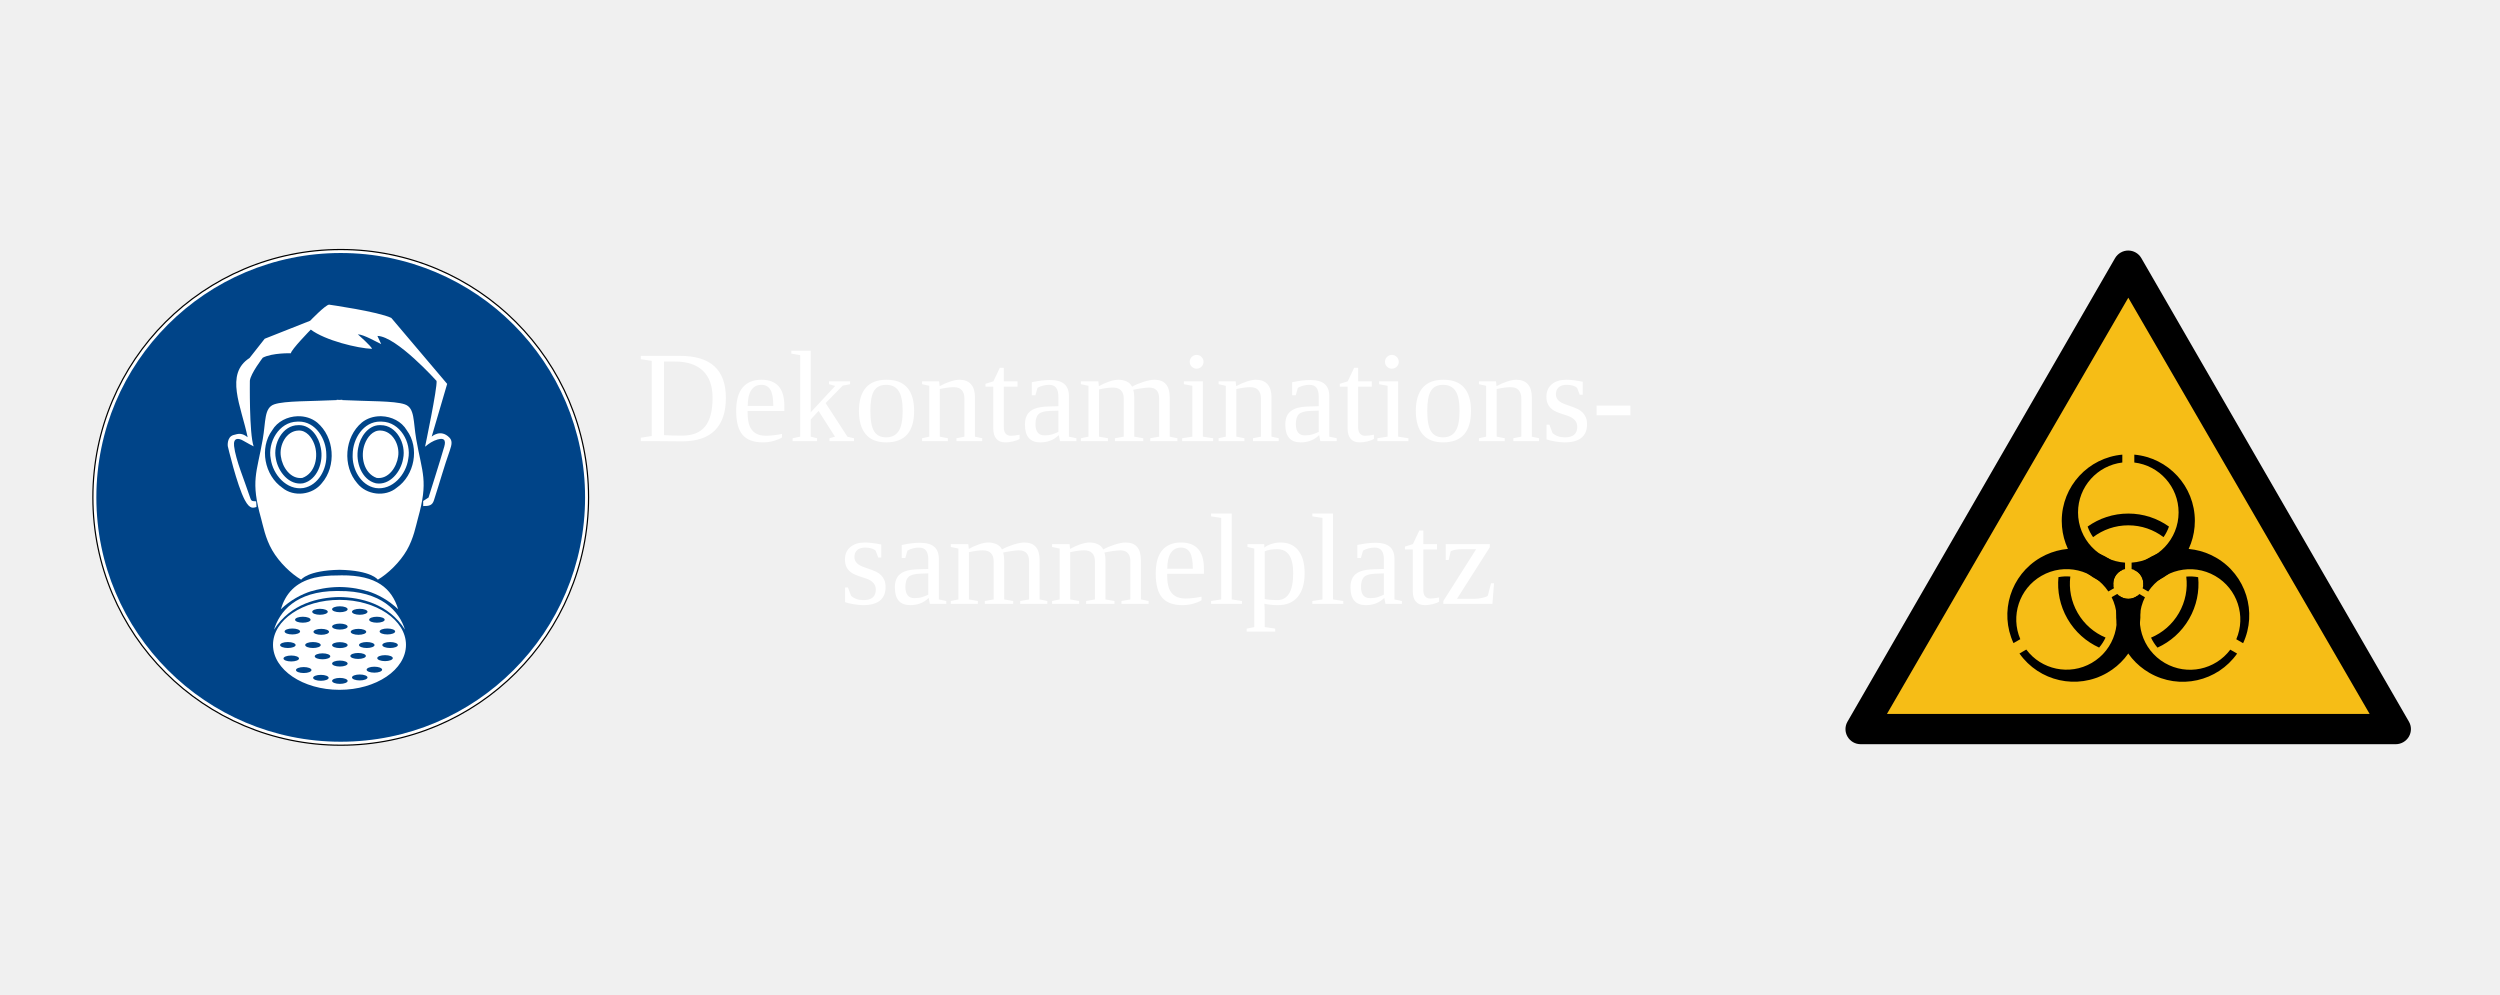
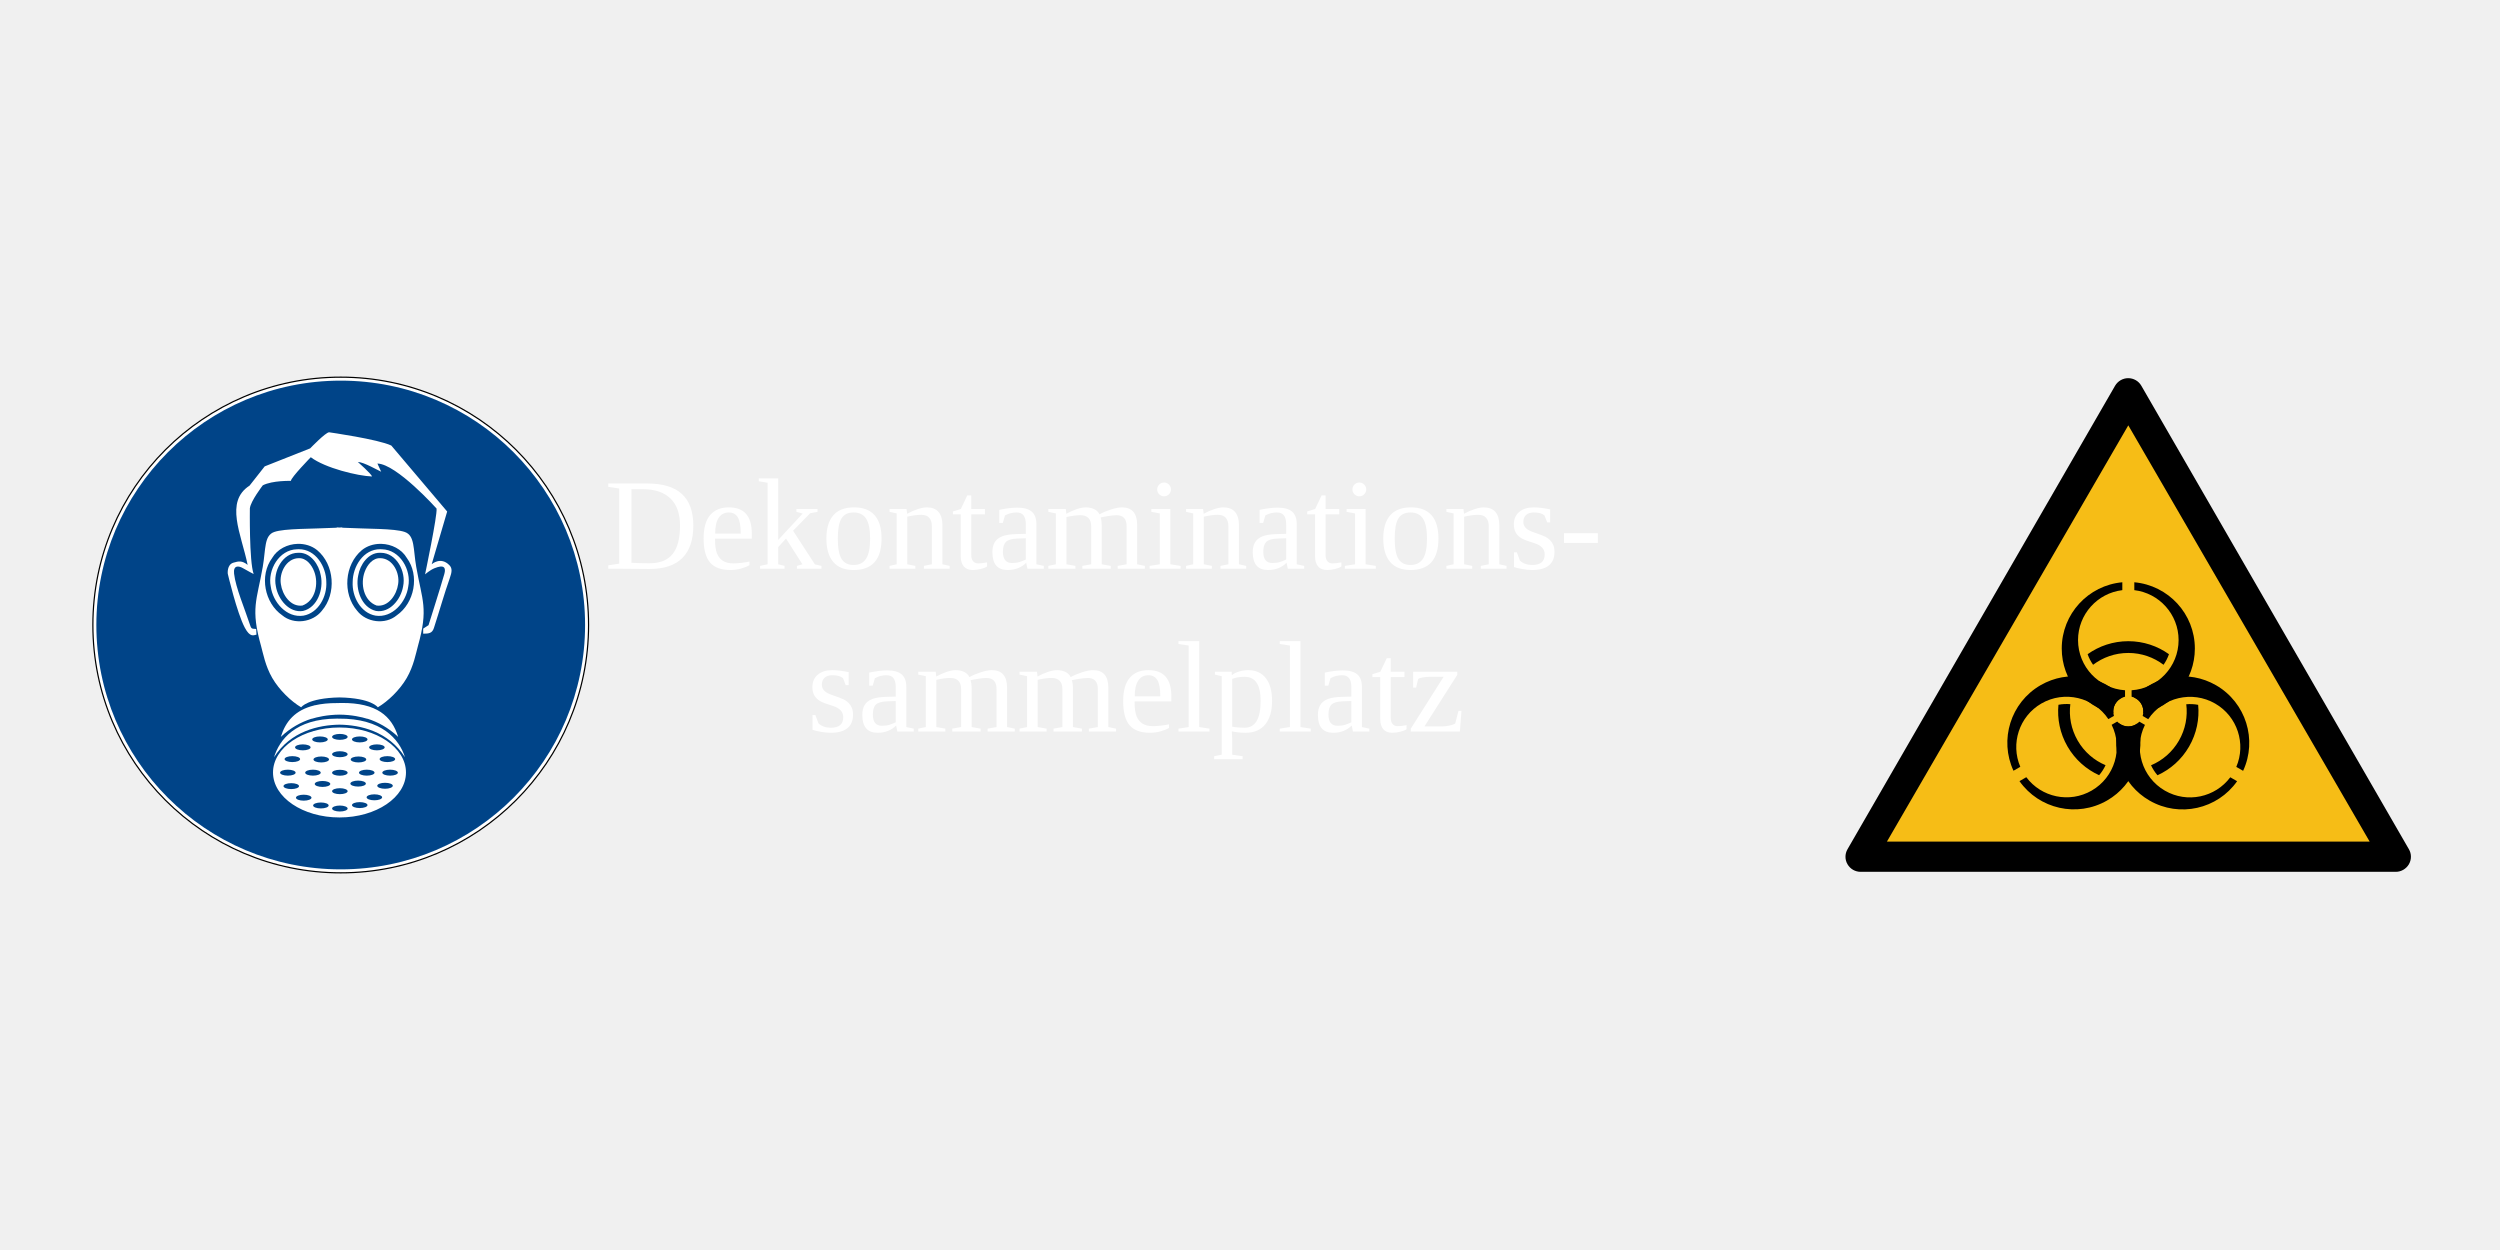
- <svg xmlns="http://www.w3.org/2000/svg" width="2048" height="814.888" viewBox="0 0 2048 814.888" version="1.1" id="svg5" xml:space="preserve">
+ <svg xmlns="http://www.w3.org/2000/svg" width="2048" height="1024" viewBox="0 0 2048 1024" version="1.1" id="svg5" xml:space="preserve">
  <defs id="defs2">
    <style id="style640">.cls-1{fill:#f9a800;}.cls-1,.cls-2{fill-rule:evenodd;}</style>
  </defs>
  <g id="layer1">
    <path style="fill:#000000" d="M 9.837,123.51 2065.786,130.068" id="path245" />
    <text xml:space="preserve" style="font-size:120px;fill:#000000;stroke:#ffffff" x="1435.999" y="-231.862" id="text486">
      <tspan id="tspan484" x="1435.999" y="-231.862" />
    </text>
-     <g id="g2699" transform="matrix(0.7723634,0,0,0.7723634,1511.792,205.2395)" style="stroke-width:1.295">
-       <path d="M 597.6,499.6 313.8,8 C 310.9,3 305.6,0 299.9,0 294.2,0 288.9,3.1 286,8 L 2.2,499.6 c -2.9,5 -2.9,11.1 0,16 2.9,5 8.2,8 13.9,8 h 567.6 c 5.7,0 11,-3.1 13.9,-8 2.9,-5 2.9,-11.1 0,-16 z" id="sign_border" style="stroke-width:1.295" />
-       <polygon points="299.875,48.2 555.875,491.5 43.875,491.5 " transform="matrix(1,0,0,0.9959146,0.125,2.033244)" id="polygon7" style="overflow:visible;fill:#f6bd16;fill-opacity:1;stroke:none;stroke-width:1.295" />
-       <g transform="matrix(1.082139,0,0,1.082139,750.2573,-53.17756)" id="g2000" style="fill:#000000;stroke:none;stroke-width:1.295">
-         <path d="m -421.938,249.188 c -33.254,2.979 -59.375,30.914 -59.375,64.938 0,30.995 21.659,56.96 50.656,63.594 -0.09,-0.658 -0.156,-1.318 -0.156,-2 10e-6,-7.029 4.944,-12.903 11.531,-14.375 v -6.312 c -25.704,-1.666 -46.062,-23.065 -46.062,-49.188 10e-6,-25.216 18.97,-46.028 43.406,-48.938 z m 11.75,0 v 7.719 c 24.436,2.91 43.406,23.721 43.406,48.938 -10e-6,26.122 -20.359,47.522 -46.062,49.188 v 6.312 c 6.587,1.472 11.5,7.346 11.5,14.375 0,0.681 -0.035,1.343 -0.125,2 28.984,-6.639 50.625,-32.604 50.625,-63.594 0,-34.023 -26.093,-61.959 -59.344,-64.938 z m -5.875,57.75 c -14.862,0 -28.625,4.725 -39.875,12.75 1.293,3.725 3.119,7.206 5.344,10.375 9.603,-7.276 21.563,-11.594 34.531,-11.594 12.969,10e-6 24.928,4.317 34.531,11.594 2.217,-3.166 4.022,-6.655 5.312,-10.375 -11.249,-8.02 -24.986,-12.75 -39.844,-12.75 z" id="path2002" style="fill:#000000;fill-opacity:1;stroke:none;stroke-width:1.295" />
-         <path d="m -522.74,444.1 c 19.206,27.309 56.46,35.963 85.925,18.951 26.842,-15.497 38.499,-47.237 29.746,-75.666 -0.525,0.407 -1.063,0.794 -1.654,1.135 -6.087,3.514 -13.646,2.17 -18.215,-2.799 l -5.467,3.156 c 11.409,23.093 3.056,51.424 -19.566,64.485 -21.838,12.608 -49.346,6.585 -64.084,-13.122 z m -5.875,-10.176 6.685,-3.859 c -9.698,-22.617 -1.16,-49.452 20.678,-62.06 22.623,-13.061 51.334,-6.13 65.629,15.298 l 5.467,-3.156 c -2.019,-6.441 0.612,-13.632 6.699,-17.147 0.59,-0.341 1.181,-0.641 1.795,-0.892 -20.242,-21.781 -53.548,-27.54 -80.386,-12.046 -29.465,17.012 -40.611,53.577 -26.566,83.862 z m 52.95,-23.787 c 7.431,12.871 18.405,22.427 30.979,28.158 2.58,-2.982 4.681,-6.304 6.313,-9.815 -11.102,-4.678 -20.822,-12.878 -27.306,-24.108 -6.485,-11.232 -8.726,-23.747 -7.225,-35.702 -3.85,-0.338 -7.775,-0.155 -11.641,0.587 -1.322,13.752 1.451,28.013 8.88,40.881 z" id="path2004" style="fill:#000000;fill-opacity:1;stroke:none;stroke-width:1.295" />
-         <path d="m -303.551,434.005 c 14.047,-30.288 2.915,-66.877 -26.55,-83.889 -26.842,-15.497 -60.158,-9.723 -80.402,12.073 0.614,0.251 1.219,0.524 1.81,0.865 6.087,3.514 8.702,10.733 6.683,17.174 l 5.467,3.156 c 14.295,-21.427 43.006,-28.359 65.629,-15.298 21.838,12.608 30.376,39.443 20.678,62.06 z m -5.875,10.176 -6.685,-3.859 c -14.738,19.708 -42.246,25.73 -64.084,13.122 -22.623,-13.061 -30.976,-41.392 -19.566,-64.485 l -5.467,-3.156 c -4.568,4.969 -12.112,6.286 -18.199,2.772 -0.59,-0.341 -1.146,-0.702 -1.67,-1.108 -8.742,28.421 2.923,60.145 29.761,75.639 29.465,17.012 66.704,8.382 85.909,-18.924 z m -47.075,-33.963 c 7.431,-12.871 10.22,-27.152 8.896,-40.908 -3.873,-0.743 -7.8,-0.902 -11.657,-0.56 1.5,11.954 -0.741,24.471 -7.225,35.702 -6.485,11.232 -16.203,19.43 -27.306,24.108 1.633,3.503 3.753,6.811 6.329,9.788 12.57,-5.731 23.535,-15.263 30.964,-28.131 z" id="path2006" style="fill:#000000;fill-opacity:1;stroke:none;stroke-width:1.295" />
-       </g>
-     </g>
-     <g transform="matrix(0.7123898,0,0,0.7123898,-2.988168,30.59002)" id="g4180" style="stroke-width:1.394">
-       <circle cx="396" cy="529" r="285" style="fill:#ffffff;stroke:#000000;stroke-width:1.394" id="circle4155" />
-       <circle cx="396" cy="529" r="281" style="fill:#004488;stroke:none;stroke-width:1.394" id="circle4157" />
-       <g transform="matrix(1.0312,0,0,1.0312,675.23,-24.585)" id="g3264" style="fill:#ffffff;fill-rule:evenodd;stroke:none;stroke-width:1.394">
-         <path d="m -364.71,547.58 c -3.2,0.68 -7.08,3.38 -13.02,-7.74 -8.85,-16.57 -19.01,-60.2 -19.01,-60.2 0,0 -1.17,-10.14 6.33,-12.32 5.79,-1.69 9.51,-2.53 15.84,2.46 -7.21,-34.67 -25.7,-70.41 2.12,-88.36 l 16.89,-21.47 50.7,-20.07 c 0,0 17.25,-17.95 21.12,-17.95 0,0 54.57,7.74 69.35,14.78 l 62.31,73.58 -17.25,58.79 c 0,0 9.94,-9 19.72,1.05 3.35,3.45 2.97,7.41 0.35,14.79 -6.04,16.99 -10.8,34.25 -17.6,55.27 -1.89,5.83 -5.55,6.34 -11.97,6.34 v -5.64 l 5.98,-3.87 c 0,0 13.12,-41.31 17.6,-57.03 1.99,-6.97 0.01,-11.06 -11.26,-6.34 -4.82,2.02 -10.21,6.69 -10.21,6.69 0,0 13.82,-65.76 12.81,-73.36 0,0 -44.57,-49.7 -65.97,-50.2 l 4.23,9.15 c -3.88,-1.68 -19.32,-10.74 -26.05,-10.91 0,0 15.33,13.5 15.84,16.19 -15.84,-0.55 -52.29,-9.34 -68.3,-21.47 0,0 -22.18,22.69 -22.18,26.4 0,0 -20.55,-0.63 -31.33,4.93 0,0 -13.59,17.61 -14.43,25.7 0,0 -0.83,59.07 4.22,73.22 0,0 -6.93,-3.54 -11.61,-6.34 -5.46,-3.25 -11.27,-3.43 -10.21,5.99 1.72,15.4 12,39.46 17.25,55.62 2.07,6.39 2.11,5.57 7.39,5.99 z" id="path4159" style="stroke-width:1.394" />
-         <g id="g4177" style="stroke-width:1.394">
-           <path d="m -272.13,651.13 c -40.93,0 -74.16,22.48 -74.16,50.16 0,27.68 33.23,50.16 74.16,50.16 40.93,0 74.12,-22.48 74.12,-50.16 0,-27.68 -33.19,-50.16 -74.12,-50.16 z m 0.4,7.16 c 4.79,0 8.66,1.48 8.66,3.31 0,1.84 -3.87,3.31 -8.66,3.31 -4.78,0 -8.68,-1.47 -8.68,-3.31 0,-1.83 3.9,-3.31 8.68,-3.31 z m -22.18,2.81 c 4.78,0 8.68,1.48 8.68,3.31 0,1.84 -3.9,3.35 -8.68,3.35 -4.79,0 -8.66,-1.51 -8.66,-3.35 0,-1.83 3.87,-3.31 8.66,-3.31 z m 44.34,0 c 4.78,0 8.66,1.48 8.66,3.31 0,1.84 -3.88,3.35 -8.66,3.35 -4.78,0 -8.66,-1.51 -8.66,-3.35 0,-1.83 3.88,-3.31 8.66,-3.31 z m -63.47,8.85 c 4.78,0 8.66,1.5 8.66,3.34 0,1.83 -3.88,3.31 -8.66,3.31 -4.78,0 -8.66,-1.48 -8.66,-3.31 0,-1.84 3.88,-3.34 8.66,-3.34 z m 82.59,0 c 4.79,0 8.69,1.5 8.69,3.34 0,1.83 -3.9,3.31 -8.69,3.31 -4.78,0 -8.65,-1.48 -8.65,-3.31 0,-1.84 3.87,-3.34 8.65,-3.34 z m -41.28,7.65 c 4.79,0 8.66,1.51 8.66,3.35 0,1.83 -3.87,3.31 -8.66,3.31 -4.78,0 -8.68,-1.48 -8.68,-3.31 0,-1.84 3.9,-3.35 8.68,-3.35 z m -53,5.47 c 4.79,0 8.66,1.48 8.66,3.31 0,1.84 -3.87,3.32 -8.66,3.32 -4.78,0 -8.65,-1.48 -8.65,-3.32 0,-1.83 3.87,-3.31 8.65,-3.31 z m 105.97,0 c 4.78,0 8.69,1.48 8.69,3.31 0,1.84 -3.91,3.32 -8.69,3.32 -4.78,0 -8.65,-1.48 -8.65,-3.32 0,-1.83 3.87,-3.31 8.65,-3.31 z m -73.72,0.38 c 4.79,0 8.66,1.5 8.66,3.34 0,1.83 -3.87,3.31 -8.66,3.31 -4.78,0 -8.68,-1.48 -8.68,-3.31 0,-1.84 3.9,-3.34 8.68,-3.34 z m 41.5,0 c 4.79,0 8.66,1.5 8.66,3.34 0,1.83 -3.87,3.31 -8.66,3.31 -4.78,0 -8.68,-1.48 -8.68,-3.31 0,-1.84 3.9,-3.34 8.68,-3.34 z m -78.75,14.71 c 4.79,0 8.66,1.51 8.66,3.35 0,1.83 -3.87,3.31 -8.66,3.31 -4.78,0 -8.68,-1.48 -8.68,-3.31 0,-1.84 3.9,-3.35 8.68,-3.35 z m 28,0 c 4.79,0 8.66,1.51 8.66,3.35 0,1.83 -3.87,3.31 -8.66,3.31 -4.78,0 -8.68,-1.48 -8.68,-3.31 0,-1.84 3.9,-3.35 8.68,-3.35 z m 60,0 c 4.79,0 8.66,1.51 8.66,3.35 0,1.83 -3.87,3.31 -8.66,3.31 -4.78,0 -8.68,-1.48 -8.68,-3.31 0,-1.84 3.9,-3.35 8.68,-3.35 z m 26,0 c 4.79,0 8.66,1.51 8.66,3.35 0,1.83 -3.87,3.31 -8.66,3.31 -4.78,0 -8.68,-1.48 -8.68,-3.31 0,-1.84 3.9,-3.35 8.68,-3.35 z m -56,0.13 c 4.79,0 8.66,1.48 8.66,3.31 0,1.84 -3.87,3.31 -8.66,3.31 -4.78,0 -8.68,-1.47 -8.68,-3.31 0,-1.83 3.9,-3.31 8.68,-3.31 z m 20.35,12.06 c 4.78,0 8.65,1.51 8.65,3.35 0,1.83 -3.87,3.31 -8.65,3.31 -4.79,0 -8.66,-1.48 -8.66,-3.31 0,-1.84 3.87,-3.35 8.66,-3.35 z m -39.69,0.41 c 4.78,0 8.66,1.51 8.66,3.34 0,1.84 -3.88,3.31 -8.66,3.31 -4.78,0 -8.69,-1.47 -8.69,-3.31 0,-1.83 3.91,-3.34 8.69,-3.34 z m 69.72,2.03 c 4.78,0 8.65,1.48 8.65,3.31 0,1.84 -3.87,3.35 -8.65,3.35 -4.78,0 -8.69,-1.51 -8.69,-3.35 0,-1.83 3.91,-3.31 8.69,-3.31 z m -104.6,0.41 c 4.79,0 8.66,1.47 8.66,3.31 0,1.83 -3.87,3.31 -8.66,3.31 -4.78,0 -8.65,-1.48 -8.65,-3.31 0,-1.84 3.87,-3.31 8.65,-3.31 z m 54.22,5.62 c 4.79,0 8.66,1.51 8.66,3.34 0,1.84 -3.87,3.32 -8.66,3.32 -4.78,0 -8.68,-1.48 -8.68,-3.32 0,-1.83 3.9,-3.34 8.68,-3.34 z m 38.47,6.84 c 4.78,0 8.66,1.51 8.66,3.35 0,1.83 -3.88,3.31 -8.66,3.31 -4.78,0 -8.65,-1.48 -8.65,-3.31 0,-1.84 3.87,-3.35 8.65,-3.35 z m -78.78,0.41 c 4.78,0 8.66,1.51 8.66,3.34 0,1.84 -3.88,3.32 -8.66,3.32 -4.78,0 -8.66,-1.48 -8.66,-3.32 0,-1.83 3.88,-3.34 8.66,-3.34 z m 62.47,8.28 c 4.78,0 8.66,1.48 8.66,3.31 0,1.84 -3.88,3.32 -8.66,3.32 -4.78,0 -8.66,-1.48 -8.66,-3.32 0,-1.83 3.88,-3.31 8.66,-3.31 z m -43.31,0.41 c 4.78,0 8.65,1.48 8.65,3.31 0,1.84 -3.87,3.31 -8.65,3.31 -4.79,0 -8.69,-1.47 -8.69,-3.31 0,-1.83 3.9,-3.31 8.69,-3.31 z m 21.15,3.4 c 4.79,0 8.66,1.51 8.66,3.35 0,1.83 -3.87,3.31 -8.66,3.31 -4.78,0 -8.68,-1.48 -8.68,-3.31 0,-1.84 3.9,-3.35 8.68,-3.35 z" id="path4161" style="stroke-width:1.394" />
-           <path transform="translate(107.73,241.82)" d="m -382.97,186.16 v 0.37 c -28.66,1.46 -57.78,0.67 -69.69,4.75 -11.41,3.92 -9.31,19.04 -12.78,38.88 -6.68,38.18 -13.78,46.09 -1.81,88.65 2.13,7.58 4.6,21.83 12.38,35.25 7.77,13.42 20.86,26.01 32.25,32.75 0,0 6.94,-10.34 42.75,-11.03 35.82,0.69 42.75,11.03 42.75,11.03 11.38,-6.74 24.47,-19.33 32.25,-32.75 7.77,-13.42 10.24,-27.67 12.37,-35.25 11.97,-42.56 4.87,-50.47 -1.81,-88.65 -3.47,-19.84 -1.37,-34.96 -12.78,-38.88 -11.91,-4.08 -41.03,-3.29 -69.69,-4.75 v -0.37 c -1.03,0.06 -2.06,0.13 -3.09,0.18 -1.04,-0.05 -2.07,-0.12 -3.1,-0.18 z m -43.53,18.37 c 7.77,-0.2 15.57,2.05 21.66,6.97 19.44,16.25 21.78,48.54 5.28,67.66 -10.17,13.07 -31.31,15.84 -44.13,5.09 -19.83,-13.74 -25.76,-44.35 -11.28,-63.97 5.82,-9.96 17.12,-15.46 28.47,-15.75 z m 91.81,0 c 0.49,-0.01 0.95,-0.01 1.44,0 11.35,0.29 22.65,5.79 28.47,15.75 14.48,19.62 8.55,50.23 -11.28,63.97 -12.82,10.75 -33.96,7.98 -44.13,-5.09 -16.5,-19.12 -14.16,-51.41 5.28,-67.66 5.71,-4.61 12.94,-6.87 20.22,-6.97 z" id="path4163" style="stroke-width:1.394" />
-           <path d="m -317.55,452.32 c -0.61,0 -1.23,0.02 -1.85,0.06 -20.25,0.4 -33.12,23.21 -29.4,41.6 2.35,17.39 17.71,35.25 36.4,32.43 16.81,-2.98 26.43,-21.43 25.56,-37.5 -0.08,-17.24 -11.87,-36.67 -30.71,-36.59 z m 0.59,3.97 c 12.71,0.06 21.89,13.06 23.97,25.34 3.28,15.49 -3.7,35.69 -19.78,39.53 -15.36,2.57 -27.88,-12.75 -30.32,-27.46 -3.55,-16.53 7.44,-37.41 24.88,-37.38 0.42,-0.03 0.84,-0.03 1.25,-0.03 z" id="path4165" style="stroke-width:1.394" />
-           <path d="m -317.91,462.31 c -13.76,0.46 -21.64,16.5 -19.62,28.85 1.54,11.8 10.69,25.69 23.94,24 14.65,-5.23 18.39,-24.49 13.28,-37.85 -2.75,-7.45 -8.91,-15.47 -17.6,-15 z" id="path4167" style="stroke-width:1.394" />
-           <path d="m -226.73,452.32 c 0.61,0 1.22,0.02 1.84,0.06 20.26,0.4 33.13,23.21 29.41,41.6 -2.35,17.39 -17.71,35.25 -36.41,32.43 -16.8,-2.98 -26.42,-21.43 -25.56,-37.5 0.08,-17.24 11.88,-36.67 30.72,-36.59 z m -0.59,3.97 c -12.71,0.06 -21.89,13.06 -23.97,25.34 -3.29,15.49 3.69,35.69 19.78,39.53 15.36,2.57 27.87,-12.75 30.31,-27.46 3.56,-16.53 -7.44,-37.41 -24.87,-37.38 -0.42,-0.03 -0.84,-0.03 -1.25,-0.03 z" id="path4169" style="stroke-width:1.394" />
-           <path d="m -226.38,462.31 c 13.76,0.46 21.64,16.5 19.63,28.85 -1.54,11.8 -10.69,25.69 -23.94,24 -14.65,-5.23 -18.4,-24.49 -13.28,-37.85 2.74,-7.45 8.9,-15.47 17.59,-15 z" id="path4171" style="stroke-width:1.394" />
-           <path d="m -275.09,641.23 c -46.27,0.16 -64.02,23.42 -70.06,43.09 18.48,-29.18 49.98,-36.01 72.85,-36.34 0.1,0 0.2,-0.01 0.31,0 22.86,0.33 54.36,7.16 72.84,36.34 -6.12,-19.93 -25.93,-43.54 -74,-43.06 -0.64,-0.01 -1.3,-0.04 -1.94,-0.03 z" id="path4173" style="stroke-width:1.394" />
-           <path d="m -269.74,623.79 c -1.7,0.01 -3.47,0.05 -5.25,0.12 -9.28,-0.04 -17.29,0.8 -24.22,2.38 -0.38,0.05 -0.74,0.1 -1.13,0.16 l -0.03,0.09 c -21.15,5.16 -31.9,17.7 -37.22,35.09 10.85,-10.27 22.67,-16.61 34.29,-20.31 l -0.04,0.16 c 6.23,-1.97 17.48,-4.56 31.04,-4.69 0.1,0 0.2,0 0.31,0 13.55,0.13 24.8,2.72 31.03,4.69 l -0.03,-0.16 c 11.62,3.7 23.42,10.03 34.28,20.31 -7.15,-23.38 -24.12,-38.1 -63.03,-37.84 z" id="path4175" style="stroke-width:1.394" />
+     <g id="g1619" transform="translate(0,104.5558)">
+       <g id="g2699" transform="matrix(0.7723634,0,0,0.7723634,1511.792,205.2395)" style="stroke-width:1.295">
+         <path d="M 597.6,499.6 313.8,8 C 310.9,3 305.6,0 299.9,0 294.2,0 288.9,3.1 286,8 L 2.2,499.6 c -2.9,5 -2.9,11.1 0,16 2.9,5 8.2,8 13.9,8 h 567.6 c 5.7,0 11,-3.1 13.9,-8 2.9,-5 2.9,-11.1 0,-16 z" id="sign_border" style="stroke-width:1.295" />
+         <polygon points="555.875,491.5 43.875,491.5 299.875,48.2 " transform="matrix(1,0,0,0.9959146,0.125,2.033244)" id="polygon7" style="overflow:visible;fill:#f6bd16;fill-opacity:1;stroke:none;stroke-width:1.295" />
+         <g transform="matrix(1.082139,0,0,1.082139,750.2573,-53.17756)" id="g2000" style="fill:#000000;stroke:none;stroke-width:1.295">
+           <path d="m -421.938,249.188 c -33.254,2.979 -59.375,30.914 -59.375,64.938 0,30.995 21.659,56.96 50.656,63.594 -0.09,-0.658 -0.156,-1.318 -0.156,-2 10e-6,-7.029 4.944,-12.903 11.531,-14.375 v -6.312 c -25.704,-1.666 -46.062,-23.065 -46.062,-49.188 10e-6,-25.216 18.97,-46.028 43.406,-48.938 z m 11.75,0 v 7.719 c 24.436,2.91 43.406,23.721 43.406,48.938 -10e-6,26.122 -20.359,47.522 -46.062,49.188 v 6.312 c 6.587,1.472 11.5,7.346 11.5,14.375 0,0.681 -0.035,1.343 -0.125,2 28.984,-6.639 50.625,-32.604 50.625,-63.594 0,-34.023 -26.093,-61.959 -59.344,-64.938 z m -5.875,57.75 c -14.862,0 -28.625,4.725 -39.875,12.75 1.293,3.725 3.119,7.206 5.344,10.375 9.603,-7.276 21.563,-11.594 34.531,-11.594 12.969,10e-6 24.928,4.317 34.531,11.594 2.217,-3.166 4.022,-6.655 5.312,-10.375 -11.249,-8.02 -24.986,-12.75 -39.844,-12.75 z" id="path2002" style="fill:#000000;fill-opacity:1;stroke:none;stroke-width:1.295" />
+           <path d="m -522.74,444.1 c 19.206,27.309 56.46,35.963 85.925,18.951 26.842,-15.497 38.499,-47.237 29.746,-75.666 -0.525,0.407 -1.063,0.794 -1.654,1.135 -6.087,3.514 -13.646,2.17 -18.215,-2.799 l -5.467,3.156 c 11.409,23.093 3.056,51.424 -19.566,64.485 -21.838,12.608 -49.346,6.585 -64.084,-13.122 z m -5.875,-10.176 6.685,-3.859 c -9.698,-22.617 -1.16,-49.452 20.678,-62.06 22.623,-13.061 51.334,-6.13 65.629,15.298 l 5.467,-3.156 c -2.019,-6.441 0.612,-13.632 6.699,-17.147 0.59,-0.341 1.181,-0.641 1.795,-0.892 -20.242,-21.781 -53.548,-27.54 -80.386,-12.046 -29.465,17.012 -40.611,53.577 -26.566,83.862 z m 52.95,-23.787 c 7.431,12.871 18.405,22.427 30.979,28.158 2.58,-2.982 4.681,-6.304 6.313,-9.815 -11.102,-4.678 -20.822,-12.878 -27.306,-24.108 -6.485,-11.232 -8.726,-23.747 -7.225,-35.702 -3.85,-0.338 -7.775,-0.155 -11.641,0.587 -1.322,13.752 1.451,28.013 8.88,40.881 z" id="path2004" style="fill:#000000;fill-opacity:1;stroke:none;stroke-width:1.295" />
+           <path d="m -303.551,434.005 c 14.047,-30.288 2.915,-66.877 -26.55,-83.889 -26.842,-15.497 -60.158,-9.723 -80.402,12.073 0.614,0.251 1.219,0.524 1.81,0.865 6.087,3.514 8.702,10.733 6.683,17.174 l 5.467,3.156 c 14.295,-21.427 43.006,-28.359 65.629,-15.298 21.838,12.608 30.376,39.443 20.678,62.06 z m -5.875,10.176 -6.685,-3.859 c -14.738,19.708 -42.246,25.73 -64.084,13.122 -22.623,-13.061 -30.976,-41.392 -19.566,-64.485 l -5.467,-3.156 c -4.568,4.969 -12.112,6.286 -18.199,2.772 -0.59,-0.341 -1.146,-0.702 -1.67,-1.108 -8.742,28.421 2.923,60.145 29.761,75.639 29.465,17.012 66.704,8.382 85.909,-18.924 z m -47.075,-33.963 c 7.431,-12.871 10.22,-27.152 8.896,-40.908 -3.873,-0.743 -7.8,-0.902 -11.657,-0.56 1.5,11.954 -0.741,24.471 -7.225,35.702 -6.485,11.232 -16.203,19.43 -27.306,24.108 1.633,3.503 3.753,6.811 6.329,9.788 12.57,-5.731 23.535,-15.263 30.964,-28.131 z" id="path2006" style="fill:#000000;fill-opacity:1;stroke:none;stroke-width:1.295" />
        </g>
      </g>
+       <g transform="matrix(0.7123898,0,0,0.7123898,-2.988168,30.59002)" id="g4180" style="stroke-width:1.394">
+         <circle cx="396" cy="529" r="285" style="fill:#ffffff;stroke:#000000;stroke-width:1.394" id="circle4155" />
+         <circle cx="396" cy="529" r="281" style="fill:#004488;stroke:none;stroke-width:1.394" id="circle4157" />
+         <g transform="matrix(1.0312,0,0,1.0312,675.23,-24.585)" id="g3264" style="fill:#ffffff;fill-rule:evenodd;stroke:none;stroke-width:1.394">
+           <path d="m -364.71,547.58 c -3.2,0.68 -7.08,3.38 -13.02,-7.74 -8.85,-16.57 -19.01,-60.2 -19.01,-60.2 0,0 -1.17,-10.14 6.33,-12.32 5.79,-1.69 9.51,-2.53 15.84,2.46 -7.21,-34.67 -25.7,-70.41 2.12,-88.36 l 16.89,-21.47 50.7,-20.07 c 0,0 17.25,-17.95 21.12,-17.95 0,0 54.57,7.74 69.35,14.78 l 62.31,73.58 -17.25,58.79 c 0,0 9.94,-9 19.72,1.05 3.35,3.45 2.97,7.41 0.35,14.79 -6.04,16.99 -10.8,34.25 -17.6,55.27 -1.89,5.83 -5.55,6.34 -11.97,6.34 v -5.64 l 5.98,-3.87 c 0,0 13.12,-41.31 17.6,-57.03 1.99,-6.97 0.01,-11.06 -11.26,-6.34 -4.82,2.02 -10.21,6.69 -10.21,6.69 0,0 13.82,-65.76 12.81,-73.36 0,0 -44.57,-49.7 -65.97,-50.2 l 4.23,9.15 c -3.88,-1.68 -19.32,-10.74 -26.05,-10.91 0,0 15.33,13.5 15.84,16.19 -15.84,-0.55 -52.29,-9.34 -68.3,-21.47 0,0 -22.18,22.69 -22.18,26.4 0,0 -20.55,-0.63 -31.33,4.93 0,0 -13.59,17.61 -14.43,25.7 0,0 -0.83,59.07 4.22,73.22 0,0 -6.93,-3.54 -11.61,-6.34 -5.46,-3.25 -11.27,-3.43 -10.21,5.99 1.72,15.4 12,39.46 17.25,55.62 2.07,6.39 2.11,5.57 7.39,5.99 z" id="path4159" style="stroke-width:1.394" />
+           <g id="g4177" style="stroke-width:1.394">
+             <path d="m -272.13,651.13 c -40.93,0 -74.16,22.48 -74.16,50.16 0,27.68 33.23,50.16 74.16,50.16 40.93,0 74.12,-22.48 74.12,-50.16 0,-27.68 -33.19,-50.16 -74.12,-50.16 z m 0.4,7.16 c 4.79,0 8.66,1.48 8.66,3.31 0,1.84 -3.87,3.31 -8.66,3.31 -4.78,0 -8.68,-1.47 -8.68,-3.31 0,-1.83 3.9,-3.31 8.68,-3.31 z m -22.18,2.81 c 4.78,0 8.68,1.48 8.68,3.31 0,1.84 -3.9,3.35 -8.68,3.35 -4.79,0 -8.66,-1.51 -8.66,-3.35 0,-1.83 3.87,-3.31 8.66,-3.31 z m 44.34,0 c 4.78,0 8.66,1.48 8.66,3.31 0,1.84 -3.88,3.35 -8.66,3.35 -4.78,0 -8.66,-1.51 -8.66,-3.35 0,-1.83 3.88,-3.31 8.66,-3.31 z m -63.47,8.85 c 4.78,0 8.66,1.5 8.66,3.34 0,1.83 -3.88,3.31 -8.66,3.31 -4.78,0 -8.66,-1.48 -8.66,-3.31 0,-1.84 3.88,-3.34 8.66,-3.34 z m 82.59,0 c 4.79,0 8.69,1.5 8.69,3.34 0,1.83 -3.9,3.31 -8.69,3.31 -4.78,0 -8.65,-1.48 -8.65,-3.31 0,-1.84 3.87,-3.34 8.65,-3.34 z m -41.28,7.65 c 4.79,0 8.66,1.51 8.66,3.35 0,1.83 -3.87,3.31 -8.66,3.31 -4.78,0 -8.68,-1.48 -8.68,-3.31 0,-1.84 3.9,-3.35 8.68,-3.35 z m -53,5.47 c 4.79,0 8.66,1.48 8.66,3.31 0,1.84 -3.87,3.32 -8.66,3.32 -4.78,0 -8.65,-1.48 -8.65,-3.32 0,-1.83 3.87,-3.31 8.65,-3.31 z m 105.97,0 c 4.78,0 8.69,1.48 8.69,3.31 0,1.84 -3.91,3.32 -8.69,3.32 -4.78,0 -8.65,-1.48 -8.65,-3.32 0,-1.83 3.87,-3.31 8.65,-3.31 z m -73.72,0.38 c 4.79,0 8.66,1.5 8.66,3.34 0,1.83 -3.87,3.31 -8.66,3.31 -4.78,0 -8.68,-1.48 -8.68,-3.31 0,-1.84 3.9,-3.34 8.68,-3.34 z m 41.5,0 c 4.79,0 8.66,1.5 8.66,3.34 0,1.83 -3.87,3.31 -8.66,3.31 -4.78,0 -8.68,-1.48 -8.68,-3.31 0,-1.84 3.9,-3.34 8.68,-3.34 z m -78.75,14.71 c 4.79,0 8.66,1.51 8.66,3.35 0,1.83 -3.87,3.31 -8.66,3.31 -4.78,0 -8.68,-1.48 -8.68,-3.31 0,-1.84 3.9,-3.35 8.68,-3.35 z m 28,0 c 4.79,0 8.66,1.51 8.66,3.35 0,1.83 -3.87,3.31 -8.66,3.31 -4.78,0 -8.68,-1.48 -8.68,-3.31 0,-1.84 3.9,-3.35 8.68,-3.35 z m 60,0 c 4.79,0 8.66,1.51 8.66,3.35 0,1.83 -3.87,3.31 -8.66,3.31 -4.78,0 -8.68,-1.48 -8.68,-3.31 0,-1.84 3.9,-3.35 8.68,-3.35 z m 26,0 c 4.79,0 8.66,1.51 8.66,3.35 0,1.83 -3.87,3.31 -8.66,3.31 -4.78,0 -8.68,-1.48 -8.68,-3.31 0,-1.84 3.9,-3.35 8.68,-3.35 z m -56,0.13 c 4.79,0 8.66,1.48 8.66,3.31 0,1.84 -3.87,3.31 -8.66,3.31 -4.78,0 -8.68,-1.47 -8.68,-3.31 0,-1.83 3.9,-3.31 8.68,-3.31 z m 20.35,12.06 c 4.78,0 8.65,1.51 8.65,3.35 0,1.83 -3.87,3.31 -8.65,3.31 -4.79,0 -8.66,-1.48 -8.66,-3.31 0,-1.84 3.87,-3.35 8.66,-3.35 z m -39.69,0.41 c 4.78,0 8.66,1.51 8.66,3.34 0,1.84 -3.88,3.31 -8.66,3.31 -4.78,0 -8.69,-1.47 -8.69,-3.31 0,-1.83 3.91,-3.34 8.69,-3.34 z m 69.72,2.03 c 4.78,0 8.65,1.48 8.65,3.31 0,1.84 -3.87,3.35 -8.65,3.35 -4.78,0 -8.69,-1.51 -8.69,-3.35 0,-1.83 3.91,-3.31 8.69,-3.31 z m -104.6,0.41 c 4.79,0 8.66,1.47 8.66,3.31 0,1.83 -3.87,3.31 -8.66,3.31 -4.78,0 -8.65,-1.48 -8.65,-3.31 0,-1.84 3.87,-3.31 8.65,-3.31 z m 54.22,5.62 c 4.79,0 8.66,1.51 8.66,3.34 0,1.84 -3.87,3.32 -8.66,3.32 -4.78,0 -8.68,-1.48 -8.68,-3.32 0,-1.83 3.9,-3.34 8.68,-3.34 z m 38.47,6.84 c 4.78,0 8.66,1.51 8.66,3.35 0,1.83 -3.88,3.31 -8.66,3.31 -4.78,0 -8.65,-1.48 -8.65,-3.31 0,-1.84 3.87,-3.35 8.65,-3.35 z m -78.78,0.41 c 4.78,0 8.66,1.51 8.66,3.34 0,1.84 -3.88,3.32 -8.66,3.32 -4.78,0 -8.66,-1.48 -8.66,-3.32 0,-1.83 3.88,-3.34 8.66,-3.34 z m 62.47,8.28 c 4.78,0 8.66,1.48 8.66,3.31 0,1.84 -3.88,3.32 -8.66,3.32 -4.78,0 -8.66,-1.48 -8.66,-3.32 0,-1.83 3.88,-3.31 8.66,-3.31 z m -43.31,0.41 c 4.78,0 8.65,1.48 8.65,3.31 0,1.84 -3.87,3.31 -8.65,3.31 -4.79,0 -8.69,-1.47 -8.69,-3.31 0,-1.83 3.9,-3.31 8.69,-3.31 z m 21.15,3.4 c 4.79,0 8.66,1.51 8.66,3.35 0,1.83 -3.87,3.31 -8.66,3.31 -4.78,0 -8.68,-1.48 -8.68,-3.31 0,-1.84 3.9,-3.35 8.68,-3.35 z" id="path4161" style="stroke-width:1.394" />
+             <path transform="translate(107.73,241.82)" d="m -382.97,186.16 v 0.37 c -28.66,1.46 -57.78,0.67 -69.69,4.75 -11.41,3.92 -9.31,19.04 -12.78,38.88 -6.68,38.18 -13.78,46.09 -1.81,88.65 2.13,7.58 4.6,21.83 12.38,35.25 7.77,13.42 20.86,26.01 32.25,32.75 0,0 6.94,-10.34 42.75,-11.03 35.82,0.69 42.75,11.03 42.75,11.03 11.38,-6.74 24.47,-19.33 32.25,-32.75 7.77,-13.42 10.24,-27.67 12.37,-35.25 11.97,-42.56 4.87,-50.47 -1.81,-88.65 -3.47,-19.84 -1.37,-34.96 -12.78,-38.88 -11.91,-4.08 -41.03,-3.29 -69.69,-4.75 v -0.37 c -1.03,0.06 -2.06,0.13 -3.09,0.18 -1.04,-0.05 -2.07,-0.12 -3.1,-0.18 z m -43.53,18.37 c 7.77,-0.2 15.57,2.05 21.66,6.97 19.44,16.25 21.78,48.54 5.28,67.66 -10.17,13.07 -31.31,15.84 -44.13,5.09 -19.83,-13.74 -25.76,-44.35 -11.28,-63.97 5.82,-9.96 17.12,-15.46 28.47,-15.75 z m 91.81,0 c 0.49,-0.01 0.95,-0.01 1.44,0 11.35,0.29 22.65,5.79 28.47,15.75 14.48,19.62 8.55,50.23 -11.28,63.97 -12.82,10.75 -33.96,7.98 -44.13,-5.09 -16.5,-19.12 -14.16,-51.41 5.28,-67.66 5.71,-4.61 12.94,-6.87 20.22,-6.97 z" id="path4163" style="stroke-width:1.394" />
+             <path d="m -317.55,452.32 c -0.61,0 -1.23,0.02 -1.85,0.06 -20.25,0.4 -33.12,23.21 -29.4,41.6 2.35,17.39 17.71,35.25 36.4,32.43 16.81,-2.98 26.43,-21.43 25.56,-37.5 -0.08,-17.24 -11.87,-36.67 -30.71,-36.59 z m 0.59,3.97 c 12.71,0.06 21.89,13.06 23.97,25.34 3.28,15.49 -3.7,35.69 -19.78,39.53 -15.36,2.57 -27.88,-12.75 -30.32,-27.46 -3.55,-16.53 7.44,-37.41 24.88,-37.38 0.42,-0.03 0.84,-0.03 1.25,-0.03 z" id="path4165" style="stroke-width:1.394" />
+             <path d="m -317.91,462.31 c -13.76,0.46 -21.64,16.5 -19.62,28.85 1.54,11.8 10.69,25.69 23.94,24 14.65,-5.23 18.39,-24.49 13.28,-37.85 -2.75,-7.45 -8.91,-15.47 -17.6,-15 z" id="path4167" style="stroke-width:1.394" />
+             <path d="m -226.73,452.32 c 0.61,0 1.22,0.02 1.84,0.06 20.26,0.4 33.13,23.21 29.41,41.6 -2.35,17.39 -17.71,35.25 -36.41,32.43 -16.8,-2.98 -26.42,-21.43 -25.56,-37.5 0.08,-17.24 11.88,-36.67 30.72,-36.59 z m -0.59,3.97 c -12.71,0.06 -21.89,13.06 -23.97,25.34 -3.29,15.49 3.69,35.69 19.78,39.53 15.36,2.57 27.87,-12.75 30.31,-27.46 3.56,-16.53 -7.44,-37.41 -24.87,-37.38 -0.42,-0.03 -0.84,-0.03 -1.25,-0.03 z" id="path4169" style="stroke-width:1.394" />
+             <path d="m -226.38,462.31 c 13.76,0.46 21.64,16.5 19.63,28.85 -1.54,11.8 -10.69,25.69 -23.94,24 -14.65,-5.23 -18.4,-24.49 -13.28,-37.85 2.74,-7.45 8.9,-15.47 17.59,-15 z" id="path4171" style="stroke-width:1.394" />
+             <path d="m -275.09,641.23 c -46.27,0.16 -64.02,23.42 -70.06,43.09 18.48,-29.18 49.98,-36.01 72.85,-36.34 0.1,0 0.2,-0.01 0.31,0 22.86,0.33 54.36,7.16 72.84,36.34 -6.12,-19.93 -25.93,-43.54 -74,-43.06 -0.64,-0.01 -1.3,-0.04 -1.94,-0.03 z" id="path4173" style="stroke-width:1.394" />
+             <path d="m -269.74,623.79 c -1.7,0.01 -3.47,0.05 -5.25,0.12 -9.28,-0.04 -17.29,0.8 -24.22,2.38 -0.38,0.05 -0.74,0.1 -1.13,0.16 l -0.03,0.09 c -21.15,5.16 -31.9,17.7 -37.22,35.09 10.85,-10.27 22.67,-16.61 34.29,-20.31 l -0.04,0.16 c 6.23,-1.97 17.48,-4.56 31.04,-4.69 0.1,0 0.2,0 0.31,0 13.55,0.13 24.8,2.72 31.03,4.69 l -0.03,-0.16 c 11.62,3.7 23.42,10.03 34.28,20.31 -7.15,-23.38 -24.12,-38.1 -63.03,-37.84 z" id="path4175" style="stroke-width:1.394" />
+           </g>
+         </g>
+       </g>
+       <text xml:space="preserve" style="font-size:106.667px;text-align:center;text-anchor:middle;fill:#000000;stroke:#ffffff;stroke-width:0;stroke-dasharray:none" x="1024.005" y="361.351" id="text4773">
+         <tspan id="tspan4771" x="1024.005" y="361.351" style="font-size:106.667px;fill:#ffffff;stroke:#ffffff">Dekontaminations-</tspan>
+         <tspan x="1024.005" y="494.684" id="tspan4775" style="font-size:106.667px;fill:#ffffff;stroke:#ffffff">sammelplatz</tspan>
+       </text>
    </g>
-     <text xml:space="preserve" style="font-size:106.667px;text-align:center;text-anchor:middle;fill:#000000;stroke:#ffffff;stroke-width:0;stroke-dasharray:none" x="1024.005" y="361.351" id="text4773">
-       <tspan id="tspan4771" x="1024.005" y="361.351" style="font-size:106.667px;fill:#ffffff;stroke:#ffffff">Dekontaminations-</tspan>
-       <tspan x="1024.005" y="494.684" id="tspan4775" style="font-size:106.667px;fill:#ffffff;stroke:#ffffff">sammelplatz</tspan>
-     </text>
  </g>
</svg>
